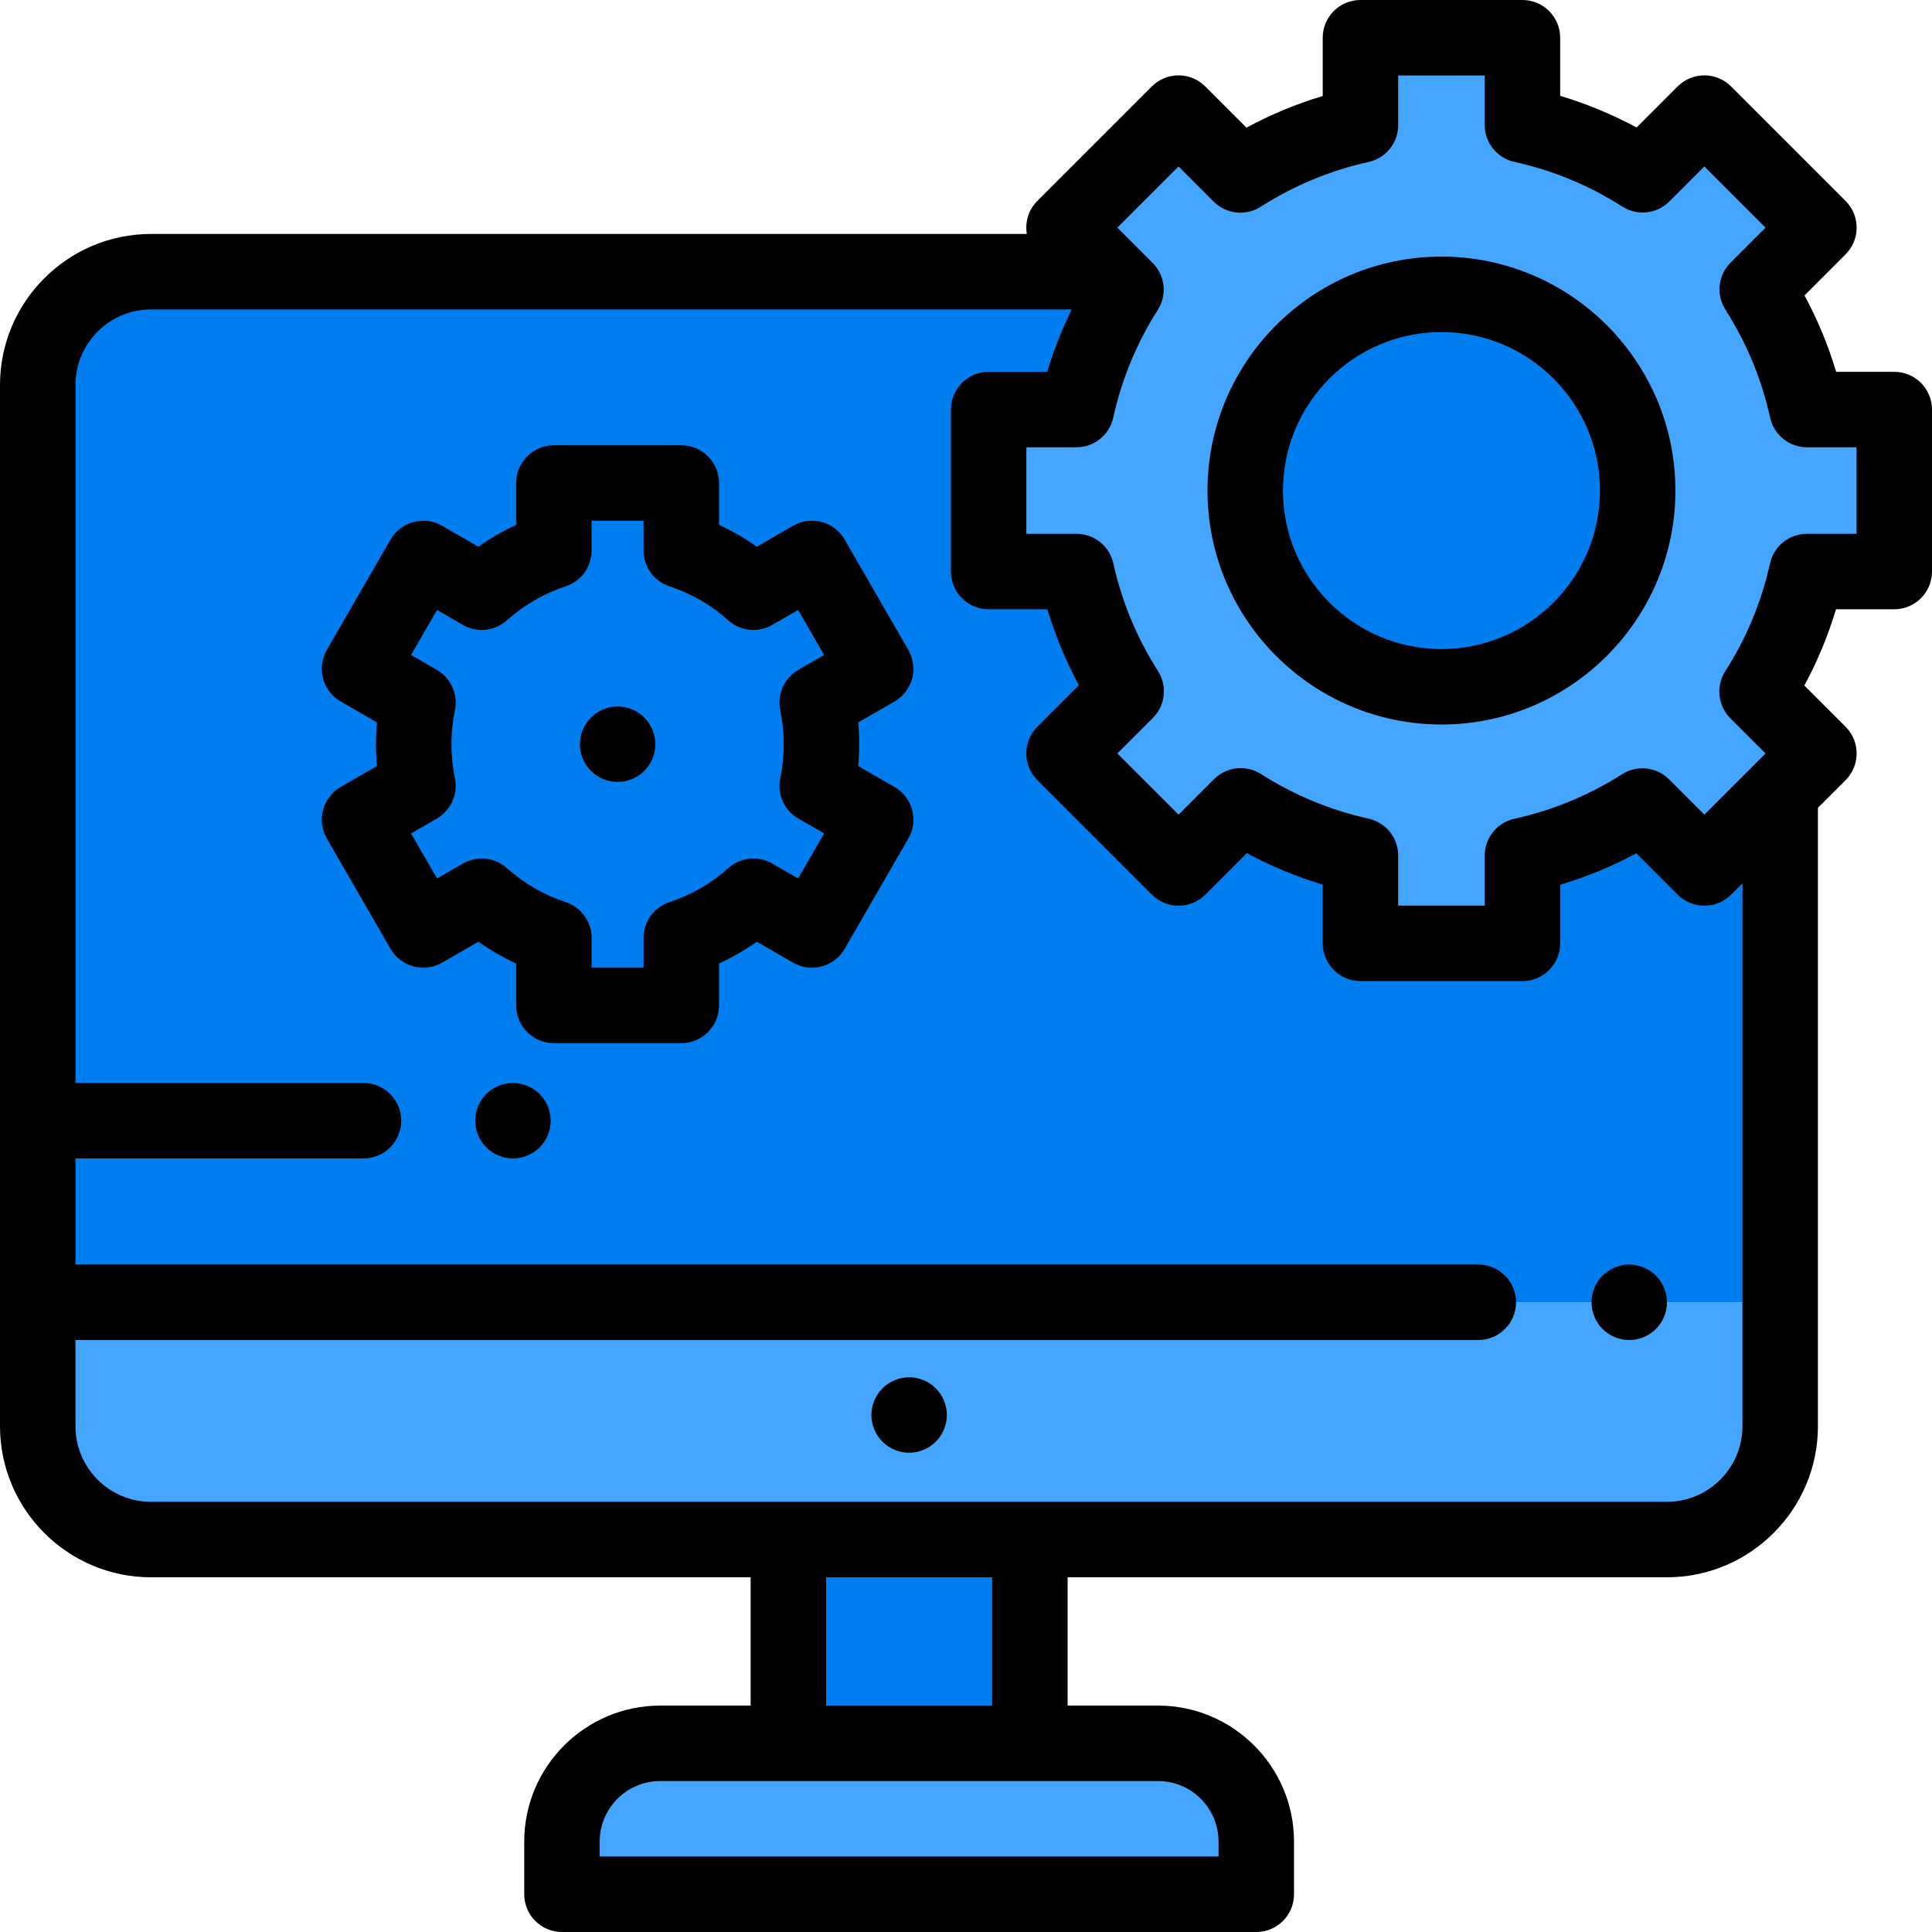
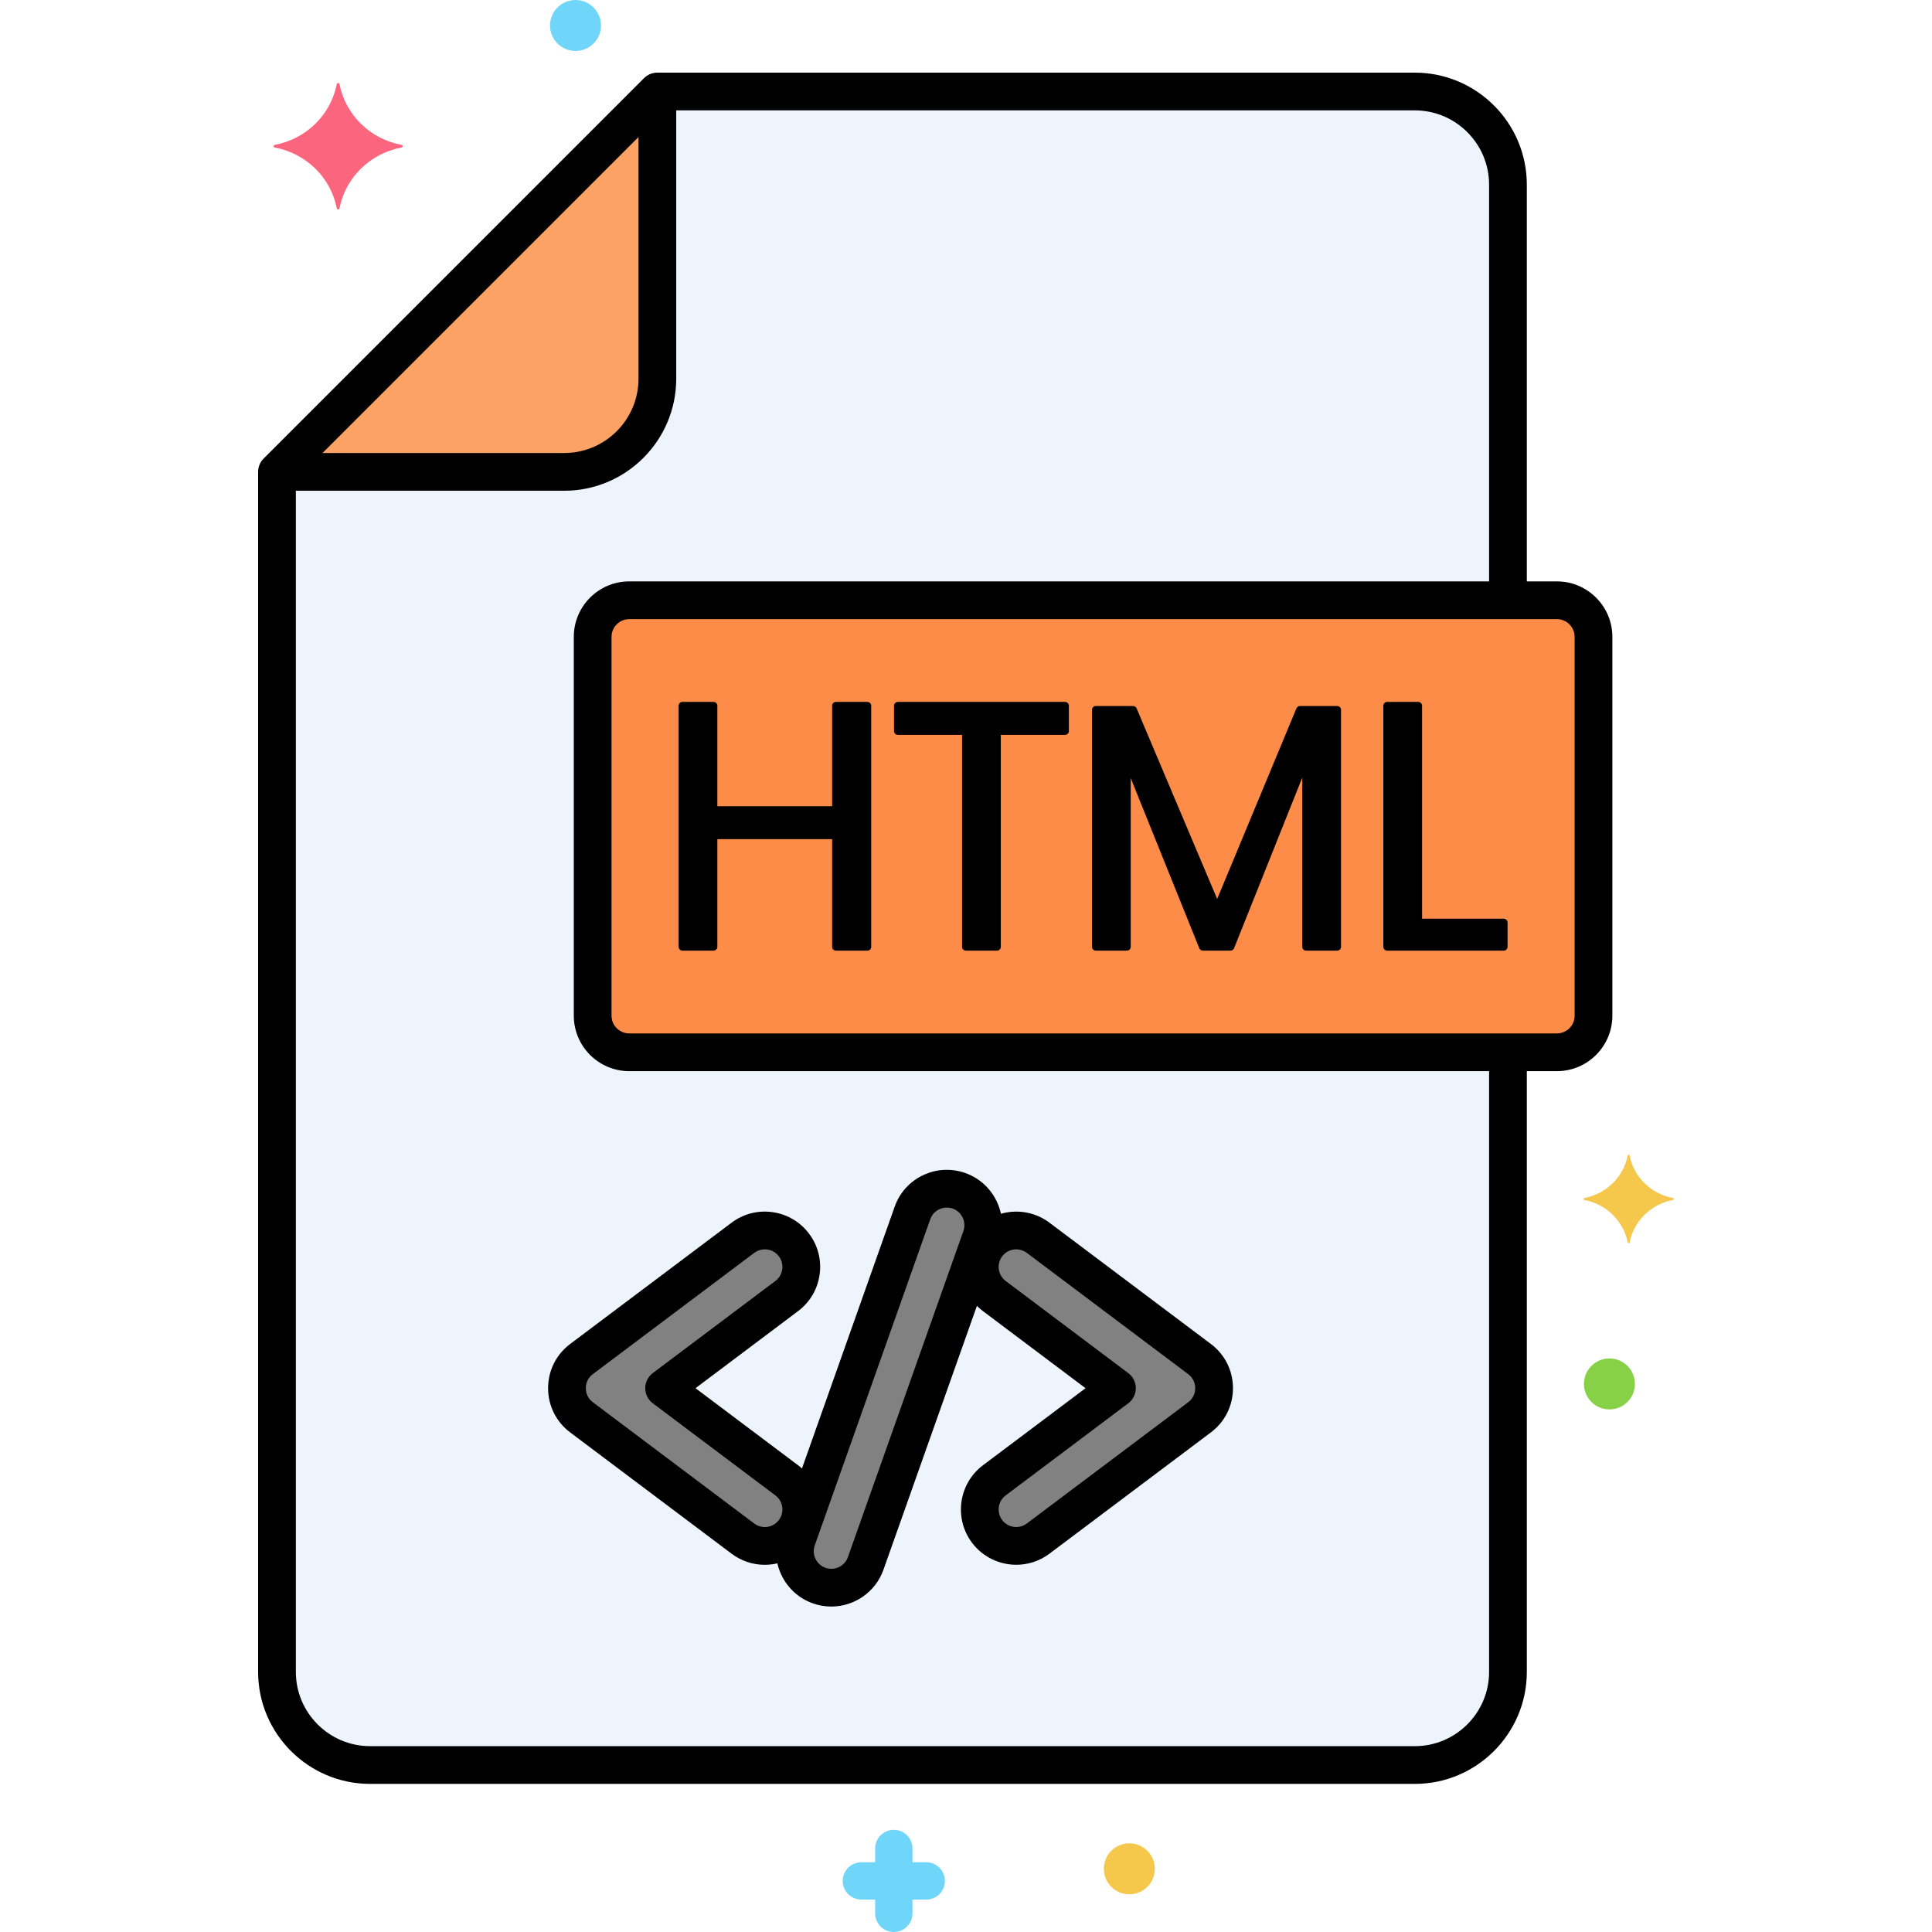
- <svg xmlns="http://www.w3.org/2000/svg" version="1.1" id="Layer_1" x="0px" y="0px" viewBox="0 0 512 512" style="enable-background:new 0 0 512 512;" xml:space="preserve" width="512px" height="512px" class="">
-   <g>
-     <g id="XMLID_816_">
-       <g id="XMLID_1455_">
-         <path id="XMLID_1522_" style="fill:#44A6FE" d="M10,345.117h461.765v32.849c0,16.587-13.446,30.034-30.034,30.034H40.034    C23.447,408,10,394.554,10,377.966V345.117z" data-original="#72D8FF" class="active-path" data-old_color="#72D8FF" />
-         <path id="XMLID_1521_" style="fill:#007EEF" d="M10,102.034C10,85.446,23.446,72,40.034,72h401.698    c16.587,0,30.034,13.446,30.034,30.034v243.084H10V102.034z" data-original="#FFFFFF" class="" data-old_color="#FFFFFF" />
-         <path id="XMLID_1500_" style="fill:#44A6FE" d="M148.928,502h184v-13.964c0-14.379-11.657-26.036-26.036-26.036H174.964    c-14.379,0-26.036,11.657-26.036,26.036V502z" data-original="#72D8FF" class="active-path" data-old_color="#72D8FF" />
-         <rect id="XMLID_1497_" x="208.928" y="408" style="fill:#007EEF" width="64" height="54" data-original="#C9F3FF" class="" data-old_color="#C9F3FF" />
+ <svg xmlns="http://www.w3.org/2000/svg" enable-background="new 0 0 256 256" height="512" viewBox="0 0 256 256" width="512">
+   <g id="Layer_24">
+     <g>
+       <g>
+         <g>
+           <path d="m83.378 139.434c-2.677 0-4.847-2.17-4.847-4.847v-50.202c0-2.677 2.17-4.847 4.847-4.847h116.433v-55.072c0-6.787-5.553-12.341-12.341-12.341h-100.366l-50.402 50.401v159.008c0 6.787 5.553 12.341 12.341 12.341h138.428c6.787 0 12.341-5.553 12.341-12.341v-82.101h-116.434z" fill="#edf4fc" />
+         </g>
      </g>
-       <g id="XMLID_1469_">
-         <path id="XMLID_1468_" style="fill:#44A6FE" d="M502,151.463v-42.926l-0.001-0.001h-23.13    c-2.53-11.495-7.05-22.243-13.188-31.861c-0.001-0.001-0.001-0.003,0-0.004l16.348-16.348v-0.001l-30.353-30.353    c0,0-0.001,0-0.001,0l-16.348,16.348c-0.001,0.001-0.003,0.001-0.004,0c-9.617-6.139-20.365-10.658-31.861-13.188v-23.13    c0,0-0.001-0.001-0.001-0.001h-42.926c0,0-0.001,0-0.001,0.001v23.157c-11.479,2.542-22.211,7.068-31.813,13.209    c-0.001,0.001-0.003,0.001-0.004,0l-16.395-16.395c0,0-0.001,0-0.001,0l-30.353,30.353v0.001l16.424,16.424    c0.001,0.001,0.001,0.003,0,0.004c-6.114,9.598-10.617,20.319-13.141,31.784h-23.254L262,108.537v42.926l0.001,0.001h23.281    c2.535,11.449,7.045,22.154,13.161,31.737c0.001,0.001,0.001,0.003,0,0.004l-16.472,16.472v0.001l30.353,30.353    c0,0,0.001,0,0.001,0l16.472-16.472c0.001-0.001,0.003-0.001,0.003-0.001c9.584,6.117,20.289,10.627,31.738,13.162v23.281    c0,0,0,0.001,0,0.001h42.926c0,0,0.001,0,0.001-0.001v-23.254c11.465-2.523,22.187-7.027,31.784-13.141    c0.001-0.001,0.003-0.001,0.004,0l16.424,16.424c0,0,0.001,0,0.001,0l30.353-30.353v-0.001l-16.395-16.395    c-0.001-0.001-0.001-0.003,0-0.004c6.141-9.602,10.667-20.334,13.209-31.813L502,151.463L502,151.463z" data-original="#72D8FF" class="active-path" data-old_color="#72D8FF" />
-         <circle id="XMLID_1466_" style="fill:#007EEF" cx="382" cy="130" r="52" data-original="#FFFFFF" class="" data-old_color="#FFFFFF" />
+       <g>
+         <g>
+           <path d="m206.298 79.538h-122.92c-2.677 0-4.847 2.17-4.847 4.847v50.201c0 2.677 2.17 4.847 4.847 4.847h122.92c2.677 0 4.847-2.17 4.847-4.847v-50.201c0-2.677-2.17-4.847-4.847-4.847z" fill="#fc8c48" />
+         </g>
      </g>
-       <g id="XMLID_1663_">
-         <path id="XMLID_1667_" style="fill:#007EEF" d="M217.696,197.225c0-3.785-0.391-7.479-1.132-11.044l15.495-8.946l-16.884-29.244    l-15.506,8.952c-5.482-4.903-11.971-8.703-19.118-11.053V128h-33.768v17.89c-7.148,2.35-13.636,6.149-19.118,11.053l-15.506-8.952    l-16.884,29.244l15.495,8.946c-0.741,3.566-1.132,7.259-1.132,11.044c0,3.785,0.391,7.479,1.132,11.044l-15.495,8.946    l16.884,29.244l15.506-8.952c5.482,4.903,11.971,8.703,19.118,11.053v17.89h33.768v-17.89c7.148-2.35,13.636-6.149,19.118-11.053    l15.506,8.952l16.884-29.244l-15.495-8.946C217.305,204.704,217.696,201.01,217.696,197.225z" data-original="#FFFFFF" class="" data-old_color="#FFFFFF" />
-         <path id="XMLID_1666_" style="fill:#007EEF" d="M217.696,197.225c0-3.785-0.391-7.479-1.132-11.044l15.495-8.946l-16.884-29.244    l-15.506,8.952c-5.482-4.903-11.971-8.703-19.118-11.053V128h-33.768v17.89c-7.148,2.35-13.636,6.149-19.118,11.053l-15.506-8.952    l-16.884,29.244l15.495,8.946c-0.741,3.566-1.132,7.259-1.132,11.044c0,3.785,0.391,7.479,1.132,11.044l-15.495,8.946    l16.884,29.244l15.506-8.952c5.482,4.903,11.971,8.703,19.118,11.053v17.89h33.768v-17.89c7.148-2.35,13.636-6.149,19.118-11.053    l15.506,8.952l16.884-29.244l-15.495-8.946C217.305,204.704,217.696,201.01,217.696,197.225z" data-original="#A0E557" class="" data-old_color="#A0E557" />
-         <g id="XMLID_709_">
-           <path id="XMLID_710_" d="M240.93,364.99c-2.63,0-5.21,1.069-7.07,2.93c-1.859,1.86-2.93,4.43-2.93,7.07     c0,2.63,1.07,5.21,2.93,7.069c1.86,1.86,4.44,2.931,7.07,2.931s5.21-1.07,7.07-2.931c1.859-1.87,2.93-4.439,2.93-7.069     c0-2.641-1.07-5.21-2.93-7.07C246.14,366.06,243.56,364.99,240.93,364.99z" data-original="#000000" class="" style="fill:#000000" data-old_color="#000000" />
-           <path id="XMLID_734_" d="M431.77,335.12c-2.64,0-5.22,1.069-7.08,2.93c-1.859,1.86-2.92,4.43-2.92,7.07     c0,2.63,1.061,5.21,2.92,7.069c1.86,1.86,4.44,2.931,7.08,2.931c2.63,0,5.2-1.07,7.07-2.931c1.86-1.87,2.93-4.439,2.93-7.069     s-1.069-5.21-2.93-7.07C436.97,336.189,434.399,335.12,431.77,335.12z" data-original="#000000" class="" style="fill:#000000" data-old_color="#000000" />
-           <path id="XMLID_735_" d="M135.939,287c-2.63,0-5.21,1.069-7.069,2.93c-1.86,1.86-2.931,4.44-2.931,7.07s1.07,5.21,2.931,7.069     c1.859,1.86,4.439,2.931,7.069,2.931s5.21-1.07,7.07-2.931c1.86-1.859,2.93-4.439,2.93-7.069s-1.069-5.21-2.93-7.07     S138.569,287,135.939,287z" data-original="#000000" class="" style="fill:#000000" data-old_color="#000000" />
-           <path id="XMLID_744_" d="M511.999,108.537c0-5.523-4.478-10-10-10H486.6c-2.103-7.023-4.907-13.797-8.385-20.255l10.886-10.887     c3.905-3.905,3.905-10.237,0-14.142l-30.354-30.353c-3.906-3.905-10.236-3.905-14.143,0l-10.886,10.886     c-6.459-3.478-13.231-6.282-20.255-8.386L413.463,10c0-5.522-4.478-10-10-10l-42.927,0c-5.522,0-10,4.477-10,10v15.437     c-7.009,2.108-13.768,4.914-20.212,8.391l-10.929-10.929c-3.906-3.905-10.236-3.905-14.143,0l-30.354,30.354     c-2.38,2.381-3.301,5.662-2.78,8.746H40.033C17.959,62,0,79.959,0,102.034v275.933C0,400.041,17.959,418,40.033,418h158.895v34     h-23.964c-19.87,0-36.036,16.166-36.036,36.036V502c0,5.522,4.478,10,10,10h184c5.522,0,10-4.478,10-10v-13.964     c0-19.87-16.165-36.036-36.035-36.036h-23.965v-34h158.804c22.075,0,40.034-17.959,40.034-40.033V214.081l7.335-7.335     c1.875-1.875,2.929-4.419,2.929-7.071c0-2.652-1.054-5.196-2.929-7.071l-10.929-10.928c3.478-6.445,6.283-13.203,8.392-20.212     l15.437,0c2.652,0,5.196-1.054,7.071-2.929s2.929-4.419,2.929-7.071L511.999,108.537z M322.928,488.036V492h-164v-3.964     c0-8.843,7.193-16.036,16.036-16.036h131.929C315.734,472,322.928,479.193,322.928,488.036z M262.928,452h-44v-34h44V452z      M461.766,377.967c0,11.046-8.987,20.033-20.034,20.033H40.033C28.987,398,20,389.013,20,377.967v-22.85h371.771     c5.522,0,10-4.478,10-10s-4.478-10-10-10H20V307h76.333c5.522,0,10-4.478,10-10s-4.478-10-10-10H20V102.034     C20,90.987,28.987,82,40.033,82h243.976c-2.609,5.327-4.781,10.849-6.485,16.537l-15.523,0c-2.652,0-5.196,1.054-7.071,2.929     S252,105.885,252,108.537l0.001,42.926c0,5.523,4.478,10,10,10h15.56c2.1,6.979,4.892,13.71,8.349,20.131l-11.01,11.011     c-3.905,3.905-3.905,10.237,0,14.142l30.354,30.353c3.906,3.905,10.236,3.905,14.143,0l11.01-11.01     c6.421,3.458,13.153,6.25,20.131,8.349L350.537,250c0,5.522,4.478,10,10,10l42.927-0.001c5.522,0,10-4.477,10-10v-15.524     c6.993-2.094,13.739-4.884,20.174-8.342l10.967,10.967c1.876,1.875,4.419,2.929,7.071,2.929s5.195-1.054,7.071-2.929l3.019-3.019     V377.967z M492,141.463h-13.157c-4.689,0-8.749,3.259-9.764,7.838c-2.253,10.173-6.244,19.789-11.864,28.578     c-2.532,3.949-1.98,9.144,1.348,12.472l9.325,9.325l-16.212,16.211l-9.353-9.353c-3.045-3.043-7.696-3.799-11.547-1.874     c-0.31,0.154-0.61,0.325-0.901,0.51c-8.788,5.599-18.397,9.571-28.561,11.809c-4.585,1.009-7.851,5.071-7.851,9.766L393.463,240     l-22.927,0v-13.281c0-4.69-3.259-8.75-7.838-9.764c-10.148-2.247-19.744-6.227-28.52-11.828c-1.606-1.026-3.474-1.571-5.38-1.571     c-2.652,0-5.198,1.055-7.074,2.93l-9.4,9.401l-16.211-16.212l9.4-9.4c3.328-3.328,3.88-8.522,1.349-12.471     c-5.596-8.771-9.571-18.36-11.817-28.503c-1.014-4.579-5.074-7.838-9.764-7.838l-13.281,0l0.001-22.926h13.253     c4.694,0,8.757-3.266,9.767-7.851c2.234-10.153,6.202-19.753,11.794-28.538c2.53-3.948,1.979-9.143-1.349-12.47l-9.354-9.354     l16.212-16.211l9.324,9.324c3.429,3.428,8.729,3.845,12.613,1.258c8.75-5.572,18.316-9.533,28.437-11.773     c4.578-1.014,7.838-5.074,7.838-9.763L370.537,20l22.927,0v13.13c0,4.694,3.266,8.757,7.851,9.766     c10.191,2.244,19.824,6.231,28.629,11.852c0.294,0.188,0.598,0.359,0.909,0.515c3.847,1.924,8.503,1.17,11.547-1.874l9.276-9.277     l16.211,16.212l-9.276,9.276c-0.466,0.466-0.884,0.976-1.249,1.524c-2.207,3.31-2.239,7.61-0.098,10.949     c5.615,8.801,9.599,18.427,11.839,28.611c1.009,4.585,5.071,7.851,9.767,7.851l13.131,0V141.463z" data-original="#000000" class="" style="fill:#000000" data-old_color="#000000" />
-           <path id="XMLID_999_" d="M382,68c-34.187,0-62,27.813-62,62s27.813,62,62,62s62-27.813,62-62S416.187,68,382,68z M382,172     c-23.159,0-42-18.841-42-42s18.841-42,42-42s42,18.841,42,42S405.159,172,382,172z" data-original="#000000" class="" style="fill:#000000" data-old_color="#000000" />
-           <path id="XMLID_1012_" d="M163.67,187.22c-2.641,0-5.21,1.07-7.07,2.93c-1.87,1.86-2.93,4.44-2.93,7.08     c0,2.63,1.06,5.21,2.93,7.07c1.86,1.86,4.43,2.92,7.07,2.92c2.63,0,5.21-1.06,7.07-2.92c1.859-1.86,2.93-4.44,2.93-7.07     c0-2.64-1.07-5.22-2.93-7.08C168.88,188.29,166.3,187.22,163.67,187.22z" data-original="#000000" class="" style="fill:#000000" data-old_color="#000000" />
-           <path id="XMLID_1094_" d="M241.719,179.822c0.687-2.562,0.327-5.291-0.999-7.588l-16.885-29.244     c-2.761-4.782-8.877-6.422-13.66-3.66l-9.618,5.553c-3.159-2.234-6.501-4.167-10.006-5.786V128c0-5.523-4.478-10-10-10h-33.769     c-5.522,0-10,4.477-10,10v11.097c-3.505,1.62-6.847,3.552-10.006,5.786l-9.618-5.553c-2.297-1.326-5.027-1.684-7.588-0.999     c-2.563,0.687-4.746,2.362-6.072,4.659l-16.884,29.244c-2.762,4.783-1.123,10.898,3.66,13.66l9.622,5.556     c-0.172,1.918-0.259,3.847-0.259,5.774s0.087,3.856,0.259,5.774l-9.622,5.556c-4.783,2.761-6.422,8.877-3.66,13.66l16.884,29.244     c1.326,2.297,3.51,3.973,6.072,4.659c2.561,0.686,5.291,0.328,7.588-0.999l9.618-5.553c3.159,2.234,6.501,4.167,10.006,5.786     v11.097c0,5.522,4.478,10,10,10h33.769c5.522,0,10-4.478,10-10v-11.097c3.505-1.62,6.847-3.552,10.006-5.786l9.618,5.553     c4.784,2.761,10.898,1.123,13.66-3.66l16.885-29.244c1.326-2.297,1.686-5.026,0.999-7.588c-0.687-2.562-2.362-4.746-4.659-6.072     L227.437,203c0.173-1.919,0.26-3.848,0.26-5.774s-0.087-3.855-0.26-5.775l9.623-5.556     C239.356,184.568,241.032,182.384,241.719,179.822z M206.773,188.213c0.612,2.95,0.923,5.982,0.923,9.012     s-0.311,6.062-0.923,9.012c-0.877,4.225,1.055,8.536,4.791,10.693l6.835,3.946l-6.885,11.924l-6.846-3.952     c-3.739-2.159-8.445-1.674-11.666,1.207c-4.56,4.078-9.8,7.108-15.575,9.006c-4.104,1.349-6.877,5.18-6.877,9.5v7.89h-13.769     v-7.89c0-4.32-2.773-8.151-6.877-9.5c-5.775-1.898-11.016-4.929-15.575-9.006c-3.22-2.881-7.925-3.367-11.666-1.207l-6.846,3.952     l-6.884-11.924l6.834-3.946c3.736-2.157,5.668-6.468,4.791-10.693c-0.611-2.947-0.922-5.979-0.922-9.012s0.311-6.064,0.922-9.012     c0.877-4.225-1.054-8.535-4.791-10.693l-6.834-3.946l6.884-11.923l6.846,3.952c3.739,2.16,8.445,1.674,11.666-1.207     c4.56-4.078,9.8-7.108,15.575-9.006c4.104-1.349,6.877-5.18,6.877-9.5V138h13.769v7.89c0,4.32,2.773,8.151,6.877,9.5     c5.775,1.898,11.016,4.929,15.575,9.006c3.219,2.879,7.924,3.366,11.666,1.207l6.846-3.953l6.885,11.924l-6.835,3.946     C207.828,179.678,205.896,183.989,206.773,188.213z" data-original="#000000" class="" style="fill:#000000" data-old_color="#000000" />
+       <g>
+         <g>
+           <path d="m36.702 62.526h38.061c6.787 0 12.341-5.553 12.341-12.341v-38.06z" fill="#fca265" />
+         </g>
+       </g>
+       <g>
+         <g>
+           <path d="m158.944 180.08-21.388-16.07c-2.125-1.597-5.154-1.182-6.763.96-1.6 2.129-1.169 5.163.96 6.763l16.249 12.208-16.249 12.208c-2.129 1.601-2.56 4.635-.96 6.763 1.608 2.139 4.644 2.553 6.763.96l21.389-16.071c2.569-1.929 2.573-5.786-.001-7.721z" fill="#818182" />
+         </g>
+       </g>
+       <g>
+         <g>
+           <path d="m104.245 196.15-16.248-12.208 16.248-12.208c2.134-1.604 2.565-4.629.96-6.763-1.599-2.129-4.634-2.56-6.763-.961l-21.388 16.071c-1.225.921-1.928 2.329-1.928 3.862s.703 2.94 1.928 3.861l21.388 16.07c2.133 1.603 5.16 1.174 6.763-.96 1.601-2.131 1.179-5.156-.96-6.764z" fill="#818182" />
+         </g>
+       </g>
+       <g>
+         <g>
+           <path d="m127.07 157.787c-2.487-.88-5.265.396-6.166 2.94l-15.302 43.204c-.891 2.516.423 5.274 2.94 6.166 2.53.896 5.279-.436 6.165-2.94l15.302-43.204c.895-2.522-.427-5.276-2.939-6.166z" fill="#818182" />
+         </g>
+       </g>
+       <g>
+         <g>
+           <path d="m53.194 19.551c-4.149.773-7.419 3.976-8.208 8.041-.04.204-.325.204-.364 0-.789-4.065-4.059-7.268-8.208-8.041-.208-.039-.208-.318 0-.357 4.149-.773 7.419-3.976 8.208-8.041.04-.204.325-.204.364 0 .789 4.065 4.059 7.268 8.208 8.041.208.039.208.318 0 .357z" fill="#fc657e" />
+         </g>
+       </g>
+       <g>
+         <g>
+           <path d="m221.688 158.998c-2.91.542-5.204 2.789-5.757 5.64-.028.143-.228.143-.255 0-.553-2.851-2.847-5.098-5.757-5.64-.146-.027-.146-.223 0-.25 2.91-.542 5.204-2.789 5.757-5.64.028-.143.228-.143.255 0 .553 2.851 2.847 5.098 5.757 5.64.146.027.146.222 0 .25z" fill="#f5c84c" />
+         </g>
+       </g>
+       <g>
+         <g>
+           <circle cx="76.257" cy="3.377" fill="#70d6f9" r="3.377" />
+         </g>
+       </g>
+       <g>
+         <g>
+           <circle cx="213.257" cy="183.377" fill="#87d147" r="3.377" />
+         </g>
+       </g>
+       <g>
+         <g>
+           <path d="m122.73 246.758h-1.824v-1.824c0-1.366-1.107-2.473-2.473-2.473s-2.473 1.107-2.473 2.473v1.824h-1.824c-1.366 0-2.473 1.107-2.473 2.473s1.107 2.473 2.473 2.473h1.824v1.824c0 1.366 1.107 2.473 2.473 2.473s2.473-1.107 2.473-2.473v-1.824h1.824c1.366 0 2.473-1.107 2.473-2.473s-1.108-2.473-2.473-2.473z" fill="#70d6f9" />
+         </g>
+       </g>
+       <g>
+         <g>
+           <circle cx="149.641" cy="247.627" fill="#f5c84c" r="3.377" />
+         </g>
+       </g>
+       <g>
+         <g>
+           <path d="m206.298 141.934h-122.92c-4.051 0-7.347-3.296-7.347-7.347v-50.202c0-4.052 3.296-7.348 7.347-7.348h122.92c4.052 0 7.348 3.296 7.348 7.348v50.201c0 4.052-3.296 7.348-7.348 7.348zm-122.92-59.896c-1.294 0-2.347 1.053-2.347 2.348v50.201c0 1.294 1.053 2.347 2.347 2.347h122.92c1.295 0 2.348-1.053 2.348-2.347v-50.202c0-1.294-1.053-2.348-2.348-2.348h-122.92z" />
+         </g>
+       </g>
+       <g>
+         <g>
+           <path d="m114.935 93.008h-4.168c-.28 0-.506.226-.506.506v13.313h-15.209v-13.313c0-.28-.226-.506-.506-.506h-4.122c-.28 0-.506.226-.506.506v31.943c0 .28.226.506.506.506h4.122c.28 0 .506-.226.506-.506v-14.264h15.209v14.264c0 .28.226.506.506.506h4.168c.28 0 .506-.226.506-.506v-31.943c0-.279-.226-.506-.506-.506z" />
+         </g>
+       </g>
+       <g>
+         <g>
+           <path d="m141.124 93.008h-22.156c-.28 0-.506.226-.506.506v3.353c0 .28.226.506.506.506h8.511v28.084c0 .28.226.506.506.506h4.122c.28 0 .506-.226.506-.506v-28.084h8.511c.28 0 .506-.226.506-.506v-3.353c0-.279-.226-.506-.506-.506z" />
+         </g>
+       </g>
+       <g>
+         <g>
+           <path d="m177.188 93.552h-4.938c-.205 0-.389.123-.468.312l-10.501 25.255-10.676-25.258c-.08-.187-.263-.309-.467-.309h-4.938c-.28 0-.506.226-.506.506v31.399c0 .28.226.506.506.506h4.122c.28 0 .506-.226.506-.506v-22.355l9.083 22.544c.077.191.263.317.47.317h3.67c.207 0 .393-.126.47-.318l9.038-22.613v22.425c0 .28.226.506.506.506h4.122c.28 0 .506-.226.506-.506v-31.399c.001-.28-.225-.506-.505-.506z" />
+         </g>
+       </g>
+       <g>
+         <g>
+           <path d="m199.253 121.734h-10.821v-28.22c0-.28-.226-.506-.506-.506h-4.122c-.28 0-.506.226-.506.506v31.943c0 .28.226.506.506.506h15.45c.28 0 .506-.226.506-.506v-3.217c-.001-.28-.228-.506-.507-.506z" />
+         </g>
+       </g>
+       <g>
+         <g>
+           <path d="m187.471 236.375h-138.428c-8.184 0-14.841-6.658-14.841-14.841v-159.008c0-.663.264-1.299.732-1.768l50.401-50.401c.469-.469 1.104-.732 1.768-.732h100.367c8.184 0 14.841 6.658 14.841 14.841v54.117c0 1.381-1.119 2.5-2.5 2.5s-2.5-1.119-2.5-2.5v-54.117c0-5.426-4.415-9.841-9.841-9.841h-99.331l-48.937 48.937v157.972c0 5.426 4.415 9.841 9.841 9.841h138.428c5.426 0 9.841-4.415 9.841-9.841v-81.315c0-1.381 1.119-2.5 2.5-2.5s2.5 1.119 2.5 2.5v81.315c0 8.183-6.658 14.841-14.841 14.841z" />
+         </g>
+       </g>
+       <g>
+         <g>
+           <path d="m74.763 65.026h-37.471c-1.381 0-2.5-1.119-2.5-2.5s1.119-2.5 2.5-2.5h37.471c5.426 0 9.841-4.415 9.841-9.841v-37.518c0-1.381 1.119-2.5 2.5-2.5s2.5 1.119 2.5 2.5v37.519c0 8.183-6.658 14.84-14.841 14.84z" />
+         </g>
+       </g>
+       <g>
+         <g>
+           <path d="m134.664 207.34c-2.228 0-4.43-1.009-5.869-2.923-2.428-3.231-1.774-7.835 1.455-10.264l13.59-10.21-13.589-10.21c-3.231-2.429-3.884-7.033-1.456-10.264 2.429-3.232 7.032-3.883 10.264-1.457l21.388 16.07h.001c1.86 1.399 2.927 3.536 2.926 5.861 0 2.326-1.067 4.461-2.927 5.858l-21.389 16.071c-1.317.99-2.861 1.468-4.394 1.468zm-.006-41.798c-.709 0-1.409.321-1.867.93-.771 1.026-.563 2.49.464 3.263l16.249 12.208c.628.472.998 1.212.998 1.999s-.37 1.526-.998 1.999l-16.249 12.208c-1.026.772-1.235 2.236-.463 3.263.771 1.026 2.233 1.236 3.261.464l21.39-16.071c.592-.444.931-1.123.931-1.862s-.339-1.418-.931-1.864l-21.388-16.07c-.418-.315-.909-.467-1.397-.467z" />
+         </g>
+       </g>
+       <g>
+         <g>
+           <path d="m101.329 207.344c-1.576 0-3.104-.507-4.389-1.471l-21.388-16.071c-1.859-1.398-2.926-3.534-2.926-5.859 0-2.328 1.066-4.464 2.926-5.861l21.388-16.07c1.563-1.174 3.492-1.671 5.434-1.395 1.94.275 3.656 1.289 4.83 2.853 1.177 1.564 1.674 3.495 1.398 5.433-.275 1.938-1.29 3.652-2.855 4.829l-13.588 10.21 13.588 10.21c1.567 1.178 2.582 2.896 2.856 4.834.273 1.937-.224 3.865-1.4 5.43s-2.891 2.579-4.829 2.854c-.349.05-.698.074-1.045.074zm.007-41.801c-.501 0-.986.161-1.392.465l-21.388 16.07c-.6.451-.93 1.112-.93 1.864 0 .75.33 1.412.931 1.863l21.387 16.07c.498.374 1.11.533 1.728.444.615-.087 1.16-.41 1.534-.907.375-.499.533-1.111.446-1.727s-.41-1.162-.909-1.537l-16.248-12.208c-.628-.472-.998-1.212-.998-1.999s.37-1.526.998-1.999l16.248-12.208c.499-.375.821-.92.909-1.536.087-.615-.07-1.228-.445-1.726-.373-.497-.918-.818-1.536-.906-.112-.014-.224-.023-.335-.023z" />
+         </g>
+       </g>
+       <g>
+         <g>
+           <path d="m110.149 212.875c-.811 0-1.634-.135-2.439-.42-3.81-1.35-5.812-5.547-4.463-9.357l15.302-43.205c.657-1.857 1.999-3.342 3.778-4.181 1.761-.831 3.742-.932 5.577-.281h.001c3.809 1.35 5.811 5.547 4.462 9.356l-15.302 43.205c-1.063 3.003-3.897 4.883-6.916 4.883zm15.308-52.866c-.341 0-.681.075-.998.225-.563.265-.988.737-1.197 1.327l-15.302 43.205c-.429 1.211.207 2.546 1.417 2.975 1.214.429 2.547-.207 2.976-1.417l15.302-43.204c.429-1.211-.208-2.546-1.419-2.975-.255-.091-.517-.136-.779-.136z" />
        </g>
      </g>
    </g>
  </g>
</svg>
